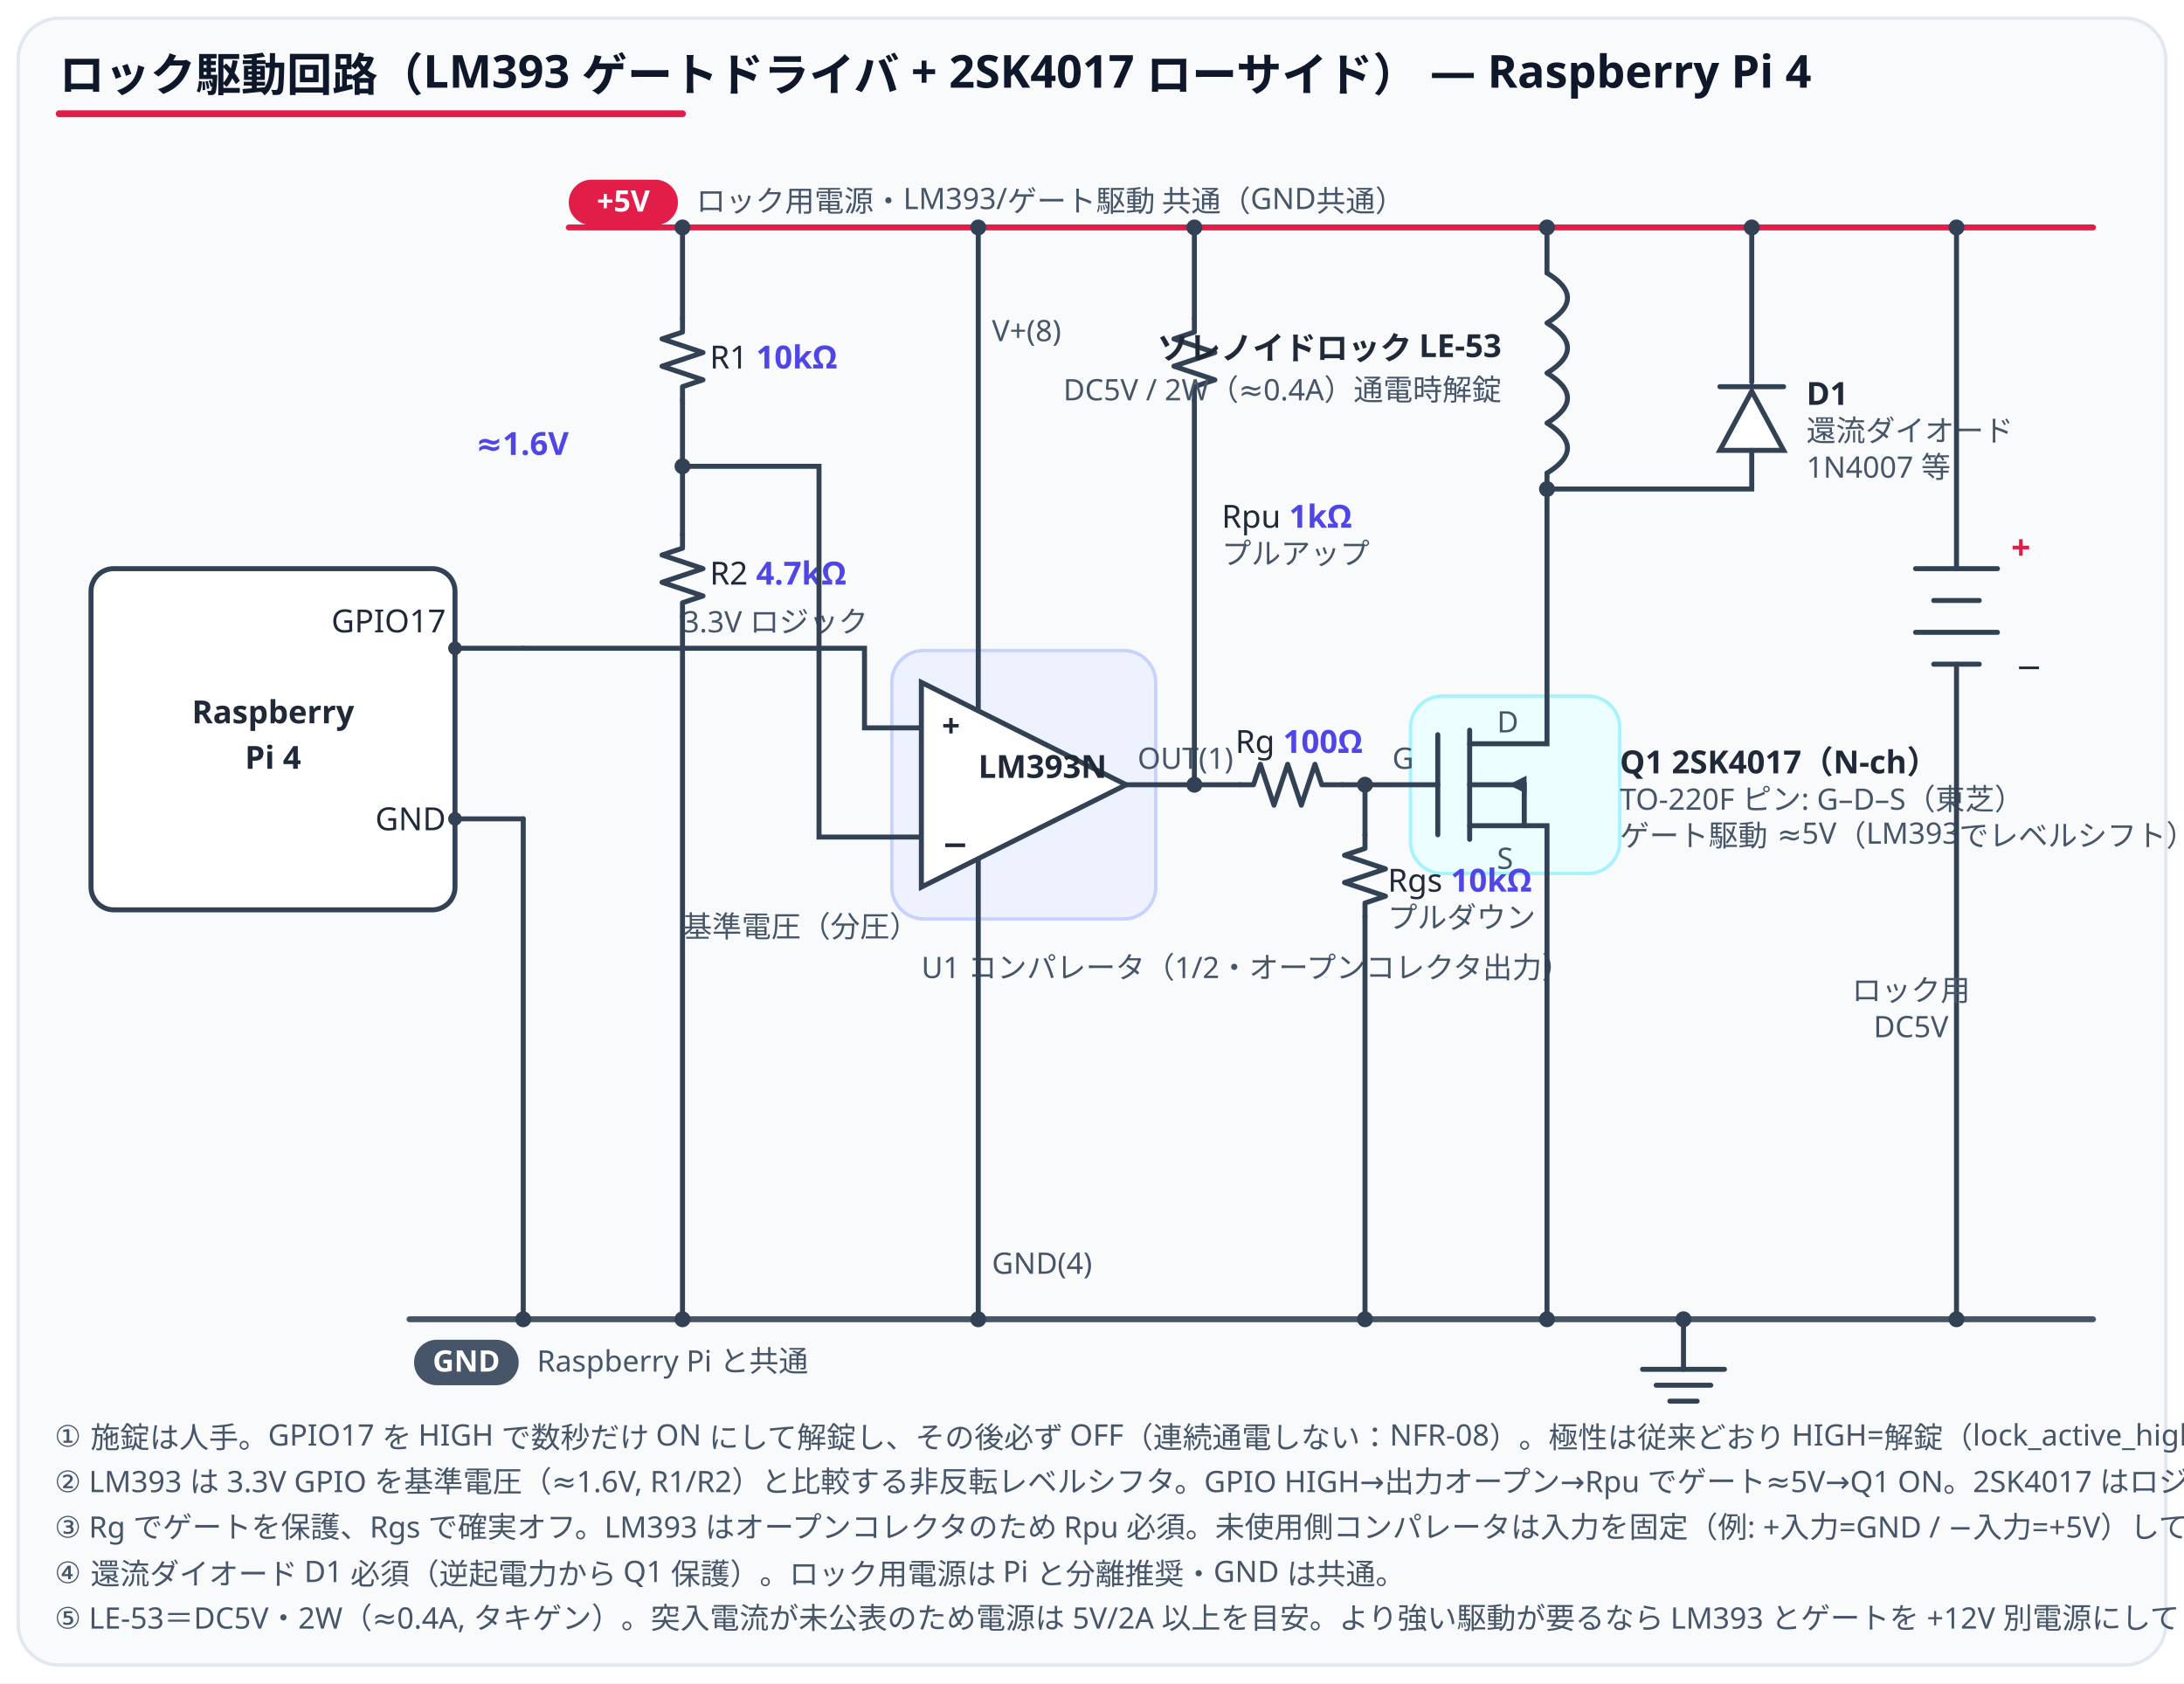
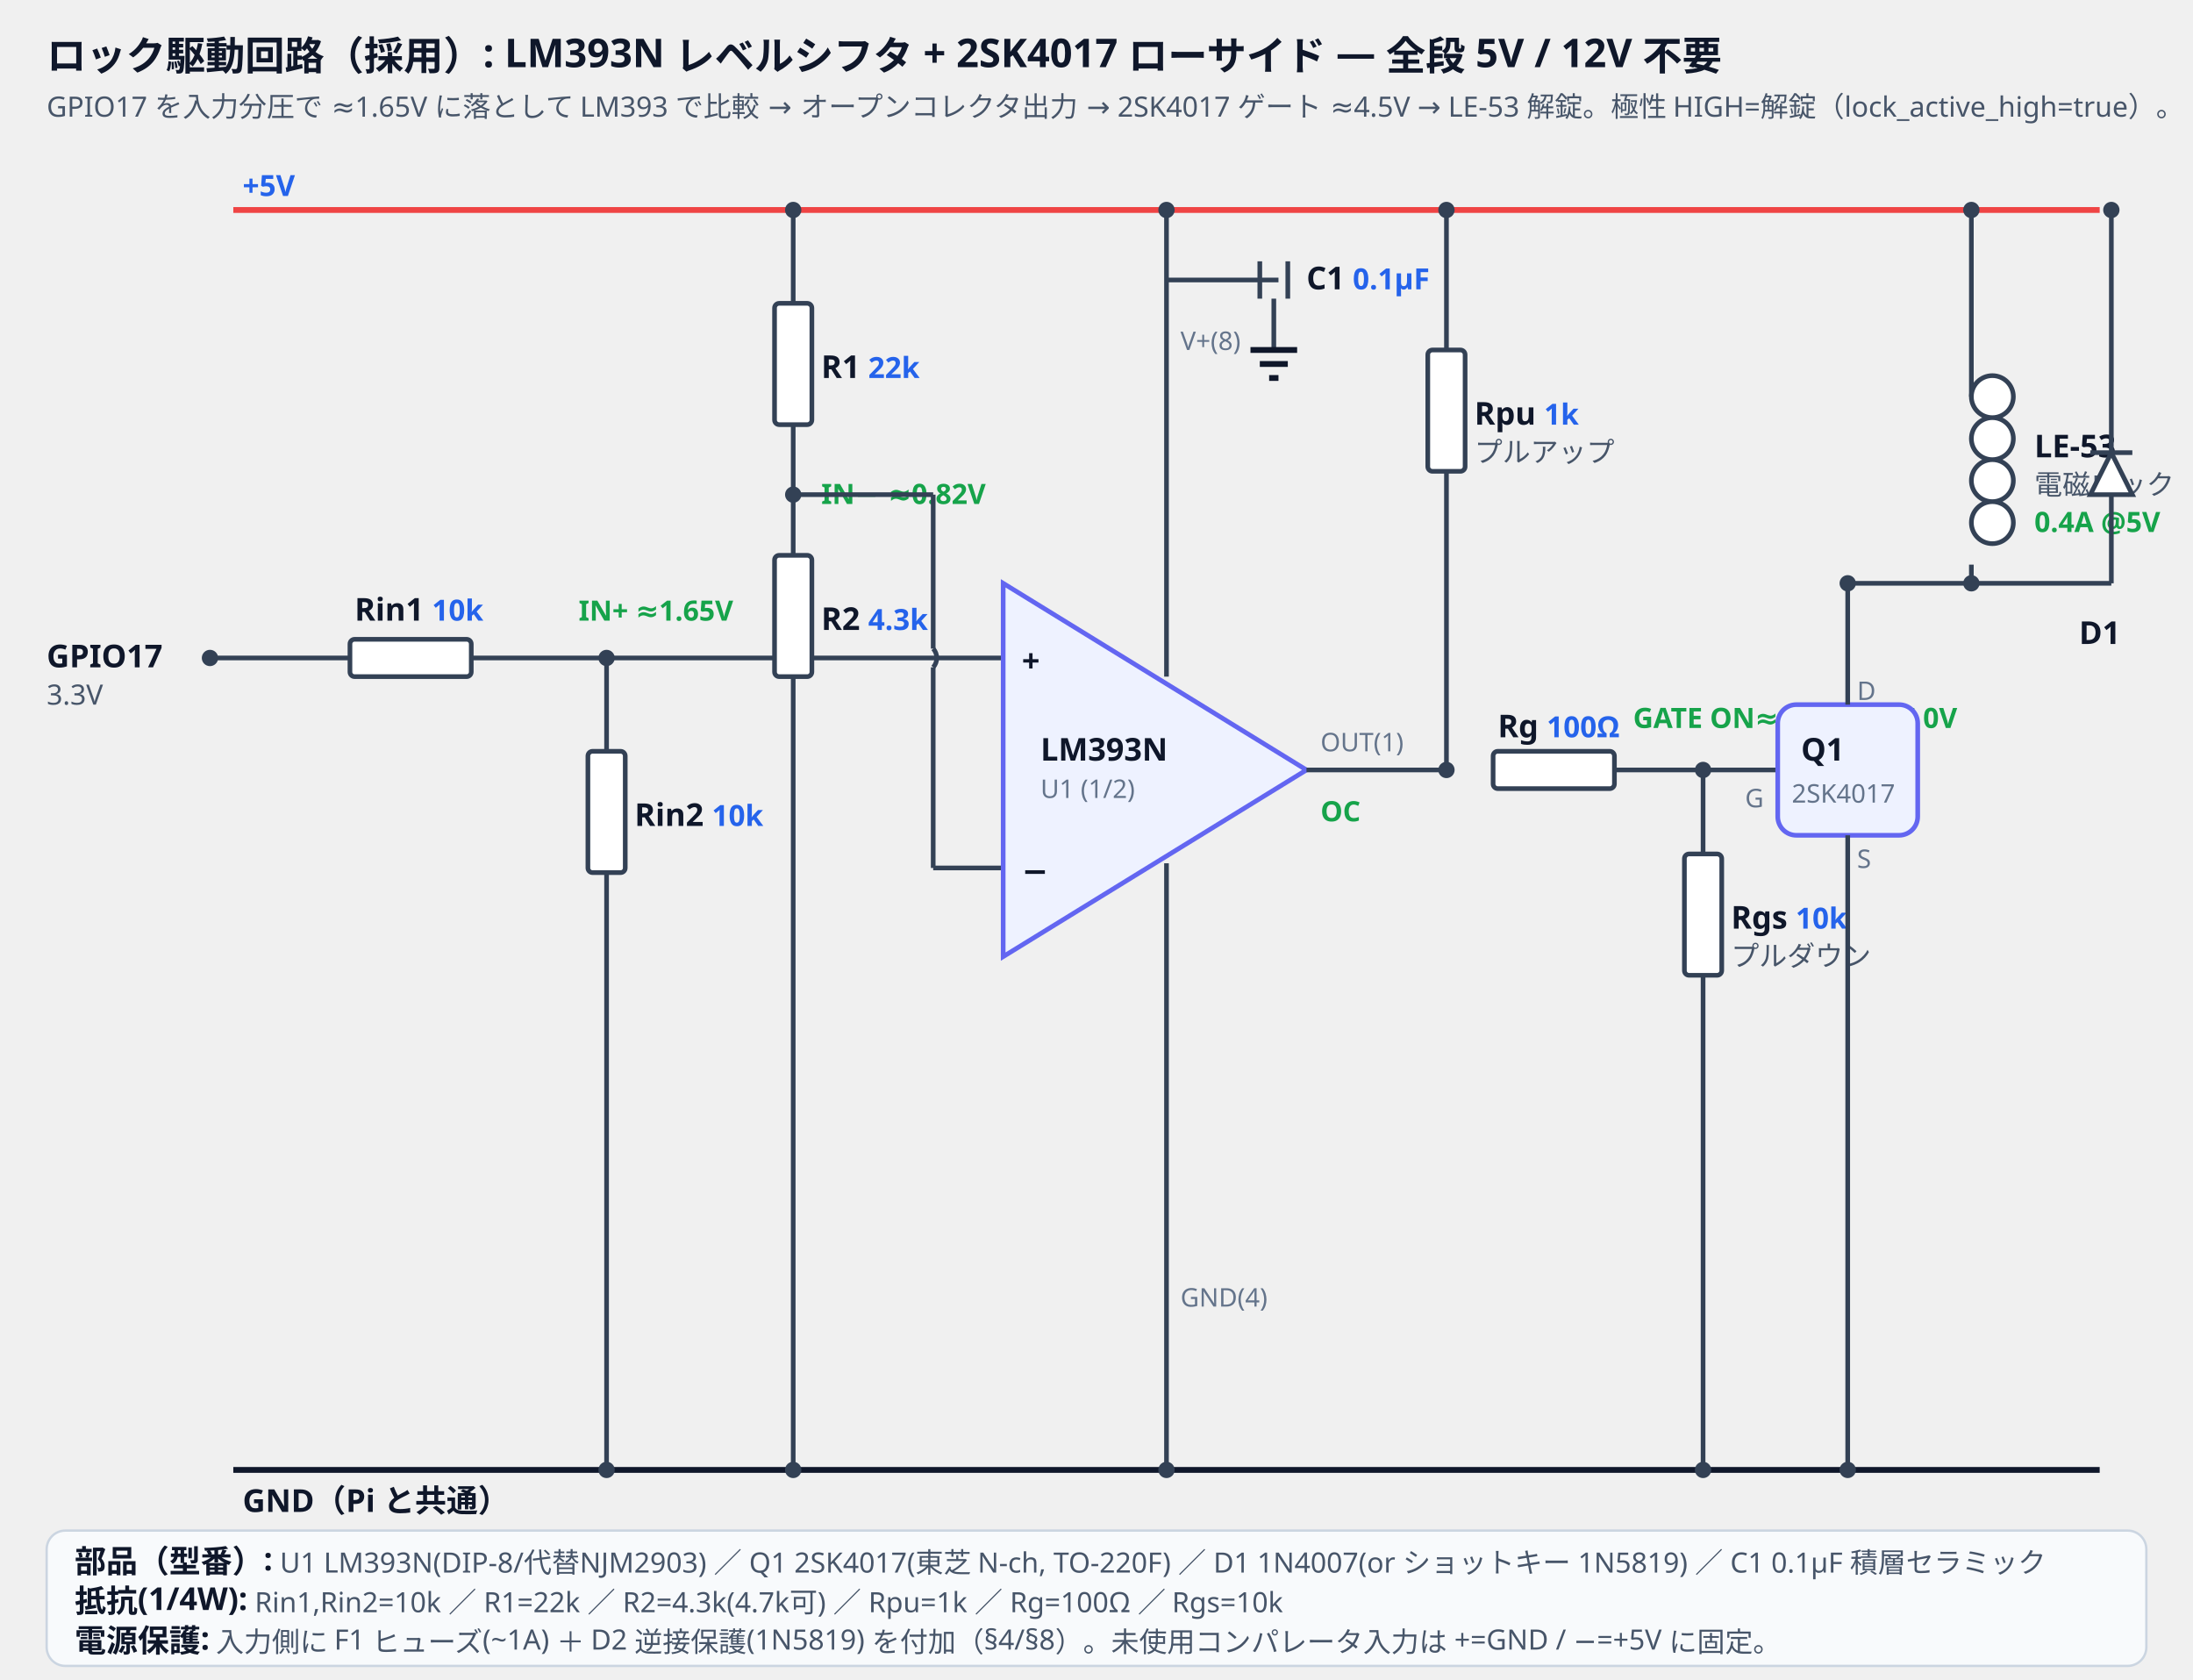
- <svg xmlns="http://www.w3.org/2000/svg" viewBox="0 0 960 740" font-family="'Segoe UI',system-ui,sans-serif">
+ <svg xmlns="http://www.w3.org/2000/svg" viewBox="0 0 940 720" font-family="system-ui,'Segoe UI',sans-serif">
  <style>
-     .wire{stroke:#334155;stroke-width:2.2;fill:none;stroke-linecap:round}
-     .comp{stroke:#334155;stroke-width:2.2;fill:none;stroke-linecap:round;stroke-linejoin:round}
-     .fillw{fill:#ffffff;stroke:#334155;stroke-width:2.2}
+     .wire{stroke:#334155;stroke-width:2;fill:none}
+     .rail{stroke:#ef4444;stroke-width:2.5;fill:none}
+     .gnd{stroke:#0f172a;stroke-width:2.5;fill:none}
+     .comp{stroke:#334155;stroke-width:2;fill:#ffffff}
+     .chip{fill:#eef2ff;stroke:#6366f1;stroke-width:2}
    .node{fill:#334155}
-     .lbl{fill:#1f2937;font-size:14px}
-     .val{fill:#4f46e5;font-size:14px;font-weight:700}
-     .ref{fill:#0f172a;font-size:14px;font-weight:800}
-     .ttl{fill:#0f172a;font-size:20px;font-weight:800}
-     .note{fill:#475569;font-size:13px}
-     .rail{fill:#e11d48;font-size:15px;font-weight:800}
-     .railpos{stroke:#e11d48;stroke-width:2.6;fill:none;stroke-linecap:round}
-     .railgnd{stroke:#475569;stroke-width:2.6;fill:none;stroke-linecap:round}
-     .chip{font-size:13px;font-weight:800;fill:#ffffff}
+     .lbl{font-size:13.5px;font-weight:600;fill:#0f172a}
+     .val{font-size:12.5px;font-weight:700;fill:#2563eb}
+     .note{font-size:12px;fill:#475569}
+     .vcall{font-size:12px;font-weight:700;fill:#16a34a}
+     .title{font-size:17px;font-weight:700;fill:#0f172a}
+     .pin{font-size:11px;fill:#64748b}
  </style>
-   <rect x="0" y="0" width="960" height="740" fill="#ffffff" />
-   <rect x="8" y="8" width="944" height="724" rx="18" fill="#f8fafc" stroke="#e2e8f0" stroke-width="1.5" />
-   <text x="26" y="40" class="ttl">ロック駆動回路（LM393 ゲートドライバ + 2SK4017 ローサイド） ― Raspberry Pi 4</text>
-   <line x1="26" y1="50" x2="300" y2="50" stroke="#e11d48" stroke-width="3" stroke-linecap="round" />
-   <rect x="392" y="286" width="116" height="118" rx="14" fill="#eef2ff" stroke="#c7d2fe" stroke-width="1.5" />
-   <rect x="620" y="306" width="92" height="78" rx="14" fill="#ecfeff" stroke="#a5f3fc" stroke-width="1.5" />
-   <line x1="250" y1="100" x2="920" y2="100" class="railpos" />
-   <rect x="250" y="79" width="48" height="20" rx="10" fill="#e11d48" />
-   <text x="274" y="93" text-anchor="middle" class="chip">+5V</text>
-   <text x="306" y="93" class="note">ロック用電源・LM393/ゲート駆動 共通（GND共通）</text>
-   <line x1="180" y1="580" x2="920" y2="580" class="railgnd" />
-   <rect x="182" y="589" width="46" height="20" rx="10" fill="#475569" />
-   <text x="205" y="603" text-anchor="middle" class="chip">GND</text>
-   <text x="236" y="603" class="note">Raspberry Pi と共通</text>
-   <rect x="40" y="250" width="160" height="150" rx="10" class="fillw" />
-   <text x="120" y="318" text-anchor="middle" class="lbl" font-weight="700">Raspberry</text>
-   <text x="120" y="338" text-anchor="middle" class="lbl" font-weight="700">Pi 4</text>
-   <line x1="200" y1="285" x2="230" y2="285" class="wire" />
-   <circle cx="200" cy="285" r="3" class="node" />
-   <text x="196" y="278" text-anchor="end" class="lbl">GPIO17</text>
-   <line x1="200" y1="360" x2="230" y2="360" class="wire" />
-   <circle cx="200" cy="360" r="3" class="node" />
-   <text x="196" y="365" text-anchor="end" class="lbl">GND</text>
-   <polyline points="230,360 230,580" class="wire" />
-   <circle cx="230" cy="580" r="3.5" class="node" />
-   <polyline points="230,285 380,285 380,320 405,320" class="wire" />
-   <text x="300" y="278" class="note">3.3V ロジック</text>
-   <polyline points="300,100 300,140" class="wire" />
-   <circle cx="300" cy="100" r="3.5" class="node" />
-   <path d="M300,140 l0,6 l-9,3 l18,6 l-18,6 l18,6 l-9,3 l0,6" class="comp" />
-   <text x="312" y="162" class="lbl">R1 <tspan class="val">10kΩ</tspan>
+   <text x="20" y="30" class="title">ロック駆動回路（採用）: LM393N レベルシフタ + 2SK4017 ローサイド ― 全段 5V / 12V 不要</text>
+   <text x="20" y="50" class="note">GPIO17 を入力分圧で ≈1.65V に落として LM393 で比較 → オープンコレクタ出力 → 2SK4017 ゲート ≈4.5V → LE-53 解錠。極性 HIGH=解錠（lock_active_high=true）。</text>
+   <line x1="100" y1="90" x2="900" y2="90" class="rail" />
+   <text x="104" y="84" class="val">+5V</text>
+   <line x1="100" y1="630" x2="900" y2="630" class="gnd" />
+   <text x="104" y="648" class="lbl">GND（Pi と共通）</text>
+   <text x="20" y="286" class="lbl">GPIO17</text>
+   <text x="20" y="302" class="note">3.3V</text>
+   <circle cx="90" cy="282" r="3.5" class="node" />
+   <line x1="90" y1="282" x2="150" y2="282" class="wire" />
+   <rect x="150" y="274" width="52" height="16" rx="2" class="comp" />
+   <text x="152" y="266" class="lbl">Rin1 <tspan class="val">10k</tspan>
  </text>
-   <polyline points="300,176 300,205" class="wire" />
-   <circle cx="300" cy="205" r="3.5" class="node" />
-   <text x="250" y="200" text-anchor="end" class="val">≈1.6V</text>
-   <polyline points="300,205 300,235" class="wire" />
-   <path d="M300,235 l0,6 l-9,3 l18,6 l-18,6 l18,6 l-9,3 l0,6" class="comp" />
-   <text x="312" y="257" class="lbl">R2 <tspan class="val">4.7kΩ</tspan>
+   <line x1="202" y1="282" x2="260" y2="282" class="wire" />
+   <circle cx="260" cy="282" r="3.5" class="node" />
+   <text x="248" y="266" class="vcall">IN+ ≈1.65V</text>
+   <line x1="260" y1="282" x2="260" y2="322" class="wire" />
+   <rect x="252" y="322" width="16" height="52" rx="2" class="comp" />
+   <text x="272" y="354" class="lbl">Rin2 <tspan class="val">10k</tspan>
  </text>
-   <polyline points="300,271 300,580" class="wire" />
-   <circle cx="300" cy="580" r="3.5" class="node" />
-   <polyline points="300,205 360,205 360,368 405,368" class="wire" />
-   <text x="300" y="412" class="note">基準電圧（分圧）</text>
-   <polygon points="405,300 405,390 495,345" class="fillw" />
-   <text x="430" y="342" class="lbl" font-weight="700">LM393N</text>
-   <text x="405" y="430" class="note">U1 コンパレータ（1/2・オープンコレクタ出力）</text>
-   <text x="414" y="324" class="lbl" font-weight="700">+</text>
-   <text x="414" y="376" class="lbl" font-weight="700">−</text>
-   <polyline points="430,312 430,100" class="wire" />
-   <circle cx="430" cy="100" r="3.5" class="node" />
-   <text x="436" y="150" class="note">V+(8)</text>
-   <polyline points="430,378 430,580" class="wire" />
-   <circle cx="430" cy="580" r="3.5" class="node" />
-   <text x="436" y="560" class="note">GND(4)</text>
-   <polyline points="495,345 525,345" class="wire" />
-   <circle cx="525" cy="345" r="3.5" class="node" />
-   <text x="500" y="338" class="note">OUT(1)</text>
-   <polyline points="525,100 525,140" class="wire" />
-   <circle cx="525" cy="100" r="3.5" class="node" />
-   <path d="M525,140 l0,6 l-9,3 l18,6 l-18,6 l18,6 l-9,3 l0,6" class="comp" />
-   <text x="537" y="232" class="lbl">Rpu <tspan class="val">1kΩ</tspan>
+   <line x1="260" y1="374" x2="260" y2="630" class="wire" />
+   <circle cx="260" cy="630" r="3.5" class="node" />
+   <line x1="260" y1="282" x2="430" y2="282" class="wire" />
+   <line x1="340" y1="90" x2="340" y2="130" class="wire" />
+   <circle cx="340" cy="90" r="3.5" class="node" />
+   <rect x="332" y="130" width="16" height="52" rx="2" class="comp" />
+   <text x="352" y="162" class="lbl">R1 <tspan class="val">22k</tspan>
  </text>
-   <text x="537" y="248" class="note">プルアップ</text>
-   <polyline points="525,176 525,345" class="wire" />
-   <polyline points="525,345 545,345" class="wire" />
-   <path d="M545,345 l6,0 l3,-9 l6,18 l6,-18 l6,18 l6,-18 l3,9 l9,0" class="comp" />
-   <text x="543" y="331" class="lbl">Rg <tspan class="val">100Ω</tspan>
+   <line x1="340" y1="182" x2="340" y2="212" class="wire" />
+   <circle cx="340" cy="212" r="3.5" class="node" />
+   <text x="352" y="216" class="vcall">IN− ≈0.82V</text>
+   <rect x="332" y="238" width="16" height="52" rx="2" class="comp" />
+   <text x="352" y="270" class="lbl">R2 <tspan class="val">4.3k</tspan>
  </text>
-   <polyline points="590,345 600,345" class="wire" />
-   <circle cx="600" cy="345" r="3.5" class="node" />
-   <polyline points="600,345 600,367" class="wire" />
-   <path d="M600,367 l0,6 l-9,3 l18,6 l-18,6 l18,6 l-9,3 l0,6" class="comp" />
-   <polyline points="600,403 600,580" class="wire" />
-   <circle cx="600" cy="580" r="3.5" class="node" />
-   <text x="610" y="392" class="lbl">Rgs <tspan class="val">10kΩ</tspan>
+   <line x1="340" y1="212" x2="340" y2="238" class="wire" />
+   <line x1="340" y1="290" x2="340" y2="630" class="wire" />
+   <circle cx="340" cy="630" r="3.5" class="node" />
+   <line x1="340" y1="212" x2="400" y2="212" class="wire" />
+   <line x1="400" y1="212" x2="400" y2="278" class="wire" />
+   <path d="M400,278 a6,6 0 0 1 0,8" class="wire" />
+   <line x1="400" y1="286" x2="400" y2="372" class="wire" />
+   <line x1="400" y1="372" x2="430" y2="372" class="wire" />
+   <polygon points="430,250 430,410 560,330" class="chip" />
+   <text x="446" y="326" class="lbl" font-weight="700">LM393N</text>
+   <text x="446" y="342" class="pin">U1 (1/2)</text>
+   <text x="438" y="288" class="lbl" font-weight="700">+</text>
+   <text x="438" y="378" class="lbl" font-weight="700">−</text>
+   <line x1="500" y1="290" x2="500" y2="90" class="wire" />
+   <circle cx="500" cy="90" r="3.5" class="node" />
+   <text x="506" y="150" class="pin">V+(8)</text>
+   <line x1="500" y1="370" x2="500" y2="630" class="wire" />
+   <circle cx="500" cy="630" r="3.5" class="node" />
+   <text x="506" y="560" class="pin">GND(4)</text>
+   <line x1="500" y1="120" x2="548" y2="120" class="wire" />
+   <line x1="540" y1="112" x2="540" y2="128" class="comp" />
+   <line x1="552" y1="112" x2="552" y2="128" class="comp" />
+   <line x1="546" y1="128" x2="546" y2="150" class="wire" />
+   <line x1="536" y1="150" x2="556" y2="150" class="gnd" />
+   <line x1="540" y1="156" x2="552" y2="156" class="gnd" />
+   <line x1="544" y1="162" x2="548" y2="162" class="gnd" />
+   <text x="560" y="124" class="lbl">C1 <tspan class="val">0.1µF</tspan>
  </text>
-   <text x="610" y="408" class="note">プルダウン</text>
-   <line x1="600" y1="345" x2="632" y2="345" class="wire" />
-   <line x1="632" y1="323" x2="632" y2="367" class="comp" />
-   <line x1="646" y1="321" x2="646" y2="369" class="comp" />
-   <polyline points="646,327 680,327 680,215" class="wire" />
-   <polyline points="646,363 680,363 680,580" class="wire" />
-   <circle cx="680" cy="580" r="3.5" class="node" />
-   <polyline points="646,345 670,345 670,363" class="wire" />
-   <polygon points="663,345 671,341 671,349" class="node" />
-   <text x="712" y="340" class="lbl" font-weight="700">Q1  2SK4017（N-ch）</text>
-   <text x="712" y="356" class="note">TO-220F ピン: G–D–S（東芝）</text>
-   <text x="712" y="372" class="note">ゲート駆動 ≈5V（LM393でレベルシフト）</text>
-   <text x="658" y="322" class="note">D</text>
-   <text x="658" y="382" class="note">S</text>
-   <text x="612" y="338" class="note">G</text>
-   <circle cx="680" cy="215" r="3.5" class="node" />
-   <line x1="680" y1="100" x2="680" y2="120" class="wire" />
-   <circle cx="680" cy="100" r="3.5" class="node" />
-   <path d="M680,120 q18,11 0,22 q18,11 0,22 q18,11 0,22 q18,11 0,22" class="comp" />
-   <line x1="680" y1="208" x2="680" y2="215" class="wire" />
-   <text x="660" y="158" text-anchor="end" class="lbl" font-weight="700">ソレノイドロック LE-53</text>
-   <text x="660" y="176" text-anchor="end" class="note">DC5V / 2W（≈0.4A）通電時解錠</text>
-   <polyline points="770,100 770,168" class="wire" />
-   <circle cx="770" cy="100" r="3.5" class="node" />
-   <line x1="756" y1="170" x2="784" y2="170" class="comp" />
-   <polygon points="756,198 784,198 770,172" class="fillw" />
-   <polyline points="770,198 770,215 680,215" class="wire" />
-   <text x="794" y="178" class="lbl" font-weight="700">D1</text>
-   <text x="794" y="194" class="note">還流ダイオード</text>
-   <text x="794" y="210" class="note">1N4007 等</text>
-   <polyline points="860,100 860,250" class="wire" />
-   <circle cx="860" cy="100" r="3.5" class="node" />
-   <line x1="842" y1="250" x2="878" y2="250" class="comp" />
-   <line x1="850" y1="264" x2="870" y2="264" class="comp" />
-   <line x1="842" y1="278" x2="878" y2="278" class="comp" />
-   <line x1="850" y1="292" x2="870" y2="292" class="comp" />
-   <polyline points="860,292 860,580" class="wire" />
-   <circle cx="860" cy="580" r="3.5" class="node" />
-   <text x="884" y="246" class="rail">+</text>
-   <text x="886" y="298" class="lbl">−</text>
-   <text x="840" y="440" text-anchor="middle" class="note">ロック用</text>
-   <text x="840" y="456" text-anchor="middle" class="note">DC5V</text>
-   <line x1="740" y1="580" x2="740" y2="602" class="wire" />
-   <circle cx="740" cy="580" r="3.5" class="node" />
-   <line x1="722" y1="602" x2="758" y2="602" class="comp" />
-   <line x1="728" y1="609" x2="752" y2="609" class="comp" />
-   <line x1="734" y1="616" x2="746" y2="616" class="comp" />
-   <text x="24" y="636" class="note">① 施錠は人手。GPIO17 を HIGH で数秒だけ ON にして解錠し、その後必ず OFF（連続通電しない：NFR-08）。極性は従来どおり HIGH=解錠（lock_active_high=true）。</text>
-   <text x="24" y="656" class="note">② LM393 は 3.3V GPIO を基準電圧（≈1.6V, R1/R2）と比較する非反転レベルシフタ。GPIO HIGH→出力オープン→Rpu でゲート≈5V→Q1 ON。2SK4017 はロジックレベル品でないため 5V で確実にオンさせる。</text>
-   <text x="24" y="676" class="note">③ Rg でゲートを保護、Rgs で確実オフ。LM393 はオープンコレクタのため Rpu 必須。未使用側コンパレータは入力を固定（例: +入力=GND / −入力=+5V）して発振を防ぐ。LM393 直近に 0.1µF パスコンを置く。</text>
-   <text x="24" y="696" class="note">④ 還流ダイオード D1 必須（逆起電力から Q1 保護）。ロック用電源は Pi と分離推奨・GND は共通。</text>
-   <text x="24" y="716" class="note">⑤ LE-53＝DC5V・2W（≈0.4A, タキゲン）。突入電流が未公表のため電源は 5V/2A 以上を目安。より強い駆動が要るなら LM393 とゲートを +12V 別電源にして Vgs を上げる（ソレノイドは 5V のまま）。</text>
+   <line x1="560" y1="330" x2="620" y2="330" class="wire" />
+   <circle cx="620" cy="330" r="3.5" class="node" />
+   <text x="566" y="322" class="pin">OUT(1)</text>
+   <text x="566" y="352" class="vcall">OC</text>
+   <line x1="620" y1="90" x2="620" y2="150" class="wire" />
+   <circle cx="620" cy="90" r="3.5" class="node" />
+   <rect x="612" y="150" width="16" height="52" rx="2" class="comp" />
+   <text x="632" y="182" class="lbl">Rpu <tspan class="val">1k</tspan>
+   </text>
+   <text x="632" y="198" class="note">プルアップ</text>
+   <line x1="620" y1="202" x2="620" y2="330" class="wire" />
+   <rect x="640" y="322" width="52" height="16" rx="2" class="comp" />
+   <text x="642" y="316" class="lbl">Rg <tspan class="val">100Ω</tspan>
+   </text>
+   <line x1="692" y1="330" x2="730" y2="330" class="wire" />
+   <circle cx="730" cy="330" r="3.5" class="node" />
+   <text x="700" y="312" class="vcall">GATE ON≈4.5V / OFF 0V</text>
+   <line x1="730" y1="330" x2="730" y2="366" class="wire" />
+   <rect x="722" y="366" width="16" height="52" rx="2" class="comp" />
+   <text x="742" y="398" class="lbl">Rgs <tspan class="val">10k</tspan>
+   </text>
+   <text x="742" y="414" class="note">プルダウン</text>
+   <line x1="730" y1="418" x2="730" y2="630" class="wire" />
+   <circle cx="730" cy="630" r="3.5" class="node" />
+   <line x1="730" y1="330" x2="762" y2="330" class="wire" />
+   <rect x="762" y="302" width="60" height="56" rx="8" class="chip" fill="#ecfeff" stroke="#0891b2" />
+   <text x="772" y="326" class="lbl" font-weight="700">Q1</text>
+   <text x="768" y="344" class="pin">2SK4017</text>
+   <text x="748" y="346" class="pin">G</text>
+   <text x="796" y="300" class="pin">D</text>
+   <text x="796" y="372" class="pin">S</text>
+   <line x1="792" y1="302" x2="792" y2="250" class="wire" />
+   <circle cx="792" cy="250" r="3.5" class="node" />
+   <line x1="792" y1="358" x2="792" y2="630" class="wire" />
+   <circle cx="792" cy="630" r="3.5" class="node" />
+   <line x1="792" y1="250" x2="845" y2="250" class="wire" />
+   <line x1="845" y1="90" x2="845" y2="170" class="wire" />
+   <circle cx="845" cy="90" r="3.5" class="node" />
+   <path d="M845,170 a9,9 0 0 1 18,0 a9,9 0 0 1 -18,0 M845,188 a9,9 0 0 1 18,0 a9,9 0 0 1 -18,0 M845,206 a9,9 0 0 1 18,0 a9,9 0 0 1 -18,0 M845,224 a9,9 0 0 1 18,0 a9,9 0 0 1 -18,0" class="comp" fill="none" />
+   <line x1="845" y1="242" x2="845" y2="250" class="wire" />
+   <circle cx="845" cy="250" r="3.5" class="node" />
+   <text x="872" y="196" class="lbl">LE-53</text>
+   <text x="872" y="212" class="note">電磁ロック</text>
+   <text x="872" y="228" class="vcall">0.4A @5V</text>
+   <line x1="845" y1="250" x2="905" y2="250" class="wire" />
+   <line x1="905" y1="250" x2="905" y2="212" class="wire" />
+   <polygon points="896,212 914,212 905,194" class="comp" />
+   <line x1="896" y1="194" x2="914" y2="194" class="wire" stroke-width="2.5" />
+   <line x1="905" y1="194" x2="905" y2="90" class="wire" />
+   <circle cx="905" cy="90" r="3.5" class="node" />
+   <text x="900" y="276" class="lbl" text-anchor="middle">D1</text>
+   <rect x="20" y="656" width="900" height="58" rx="8" fill="#f8fafc" stroke="#cbd5e1" />
+   <text x="32" y="674" class="note">
+     <tspan class="lbl">部品（型番）:</tspan> U1 LM393N(DIP-8/代替NJM2903) ／ Q1 2SK4017(東芝 N-ch, TO-220F) ／ D1 1N4007(or ショットキー 1N5819) ／ C1 0.1µF 積層セラミック</text>
+   <text x="32" y="691" class="note">
+     <tspan class="lbl">抵抗(1/4W):</tspan> Rin1,Rin2=10k ／ R1=22k ／ R2=4.3k(4.7k可) ／ Rpu=1k ／ Rg=100Ω ／ Rgs=10k</text>
+   <text x="32" y="708" class="note">
+     <tspan class="lbl">電源保護:</tspan> 入力側に F1 ヒューズ(~1A) ＋ D2 逆接保護(1N5819) を付加（§4/§8）。未使用コンパレータ入力は +=GND / −=+5V に固定。</text>
</svg>
